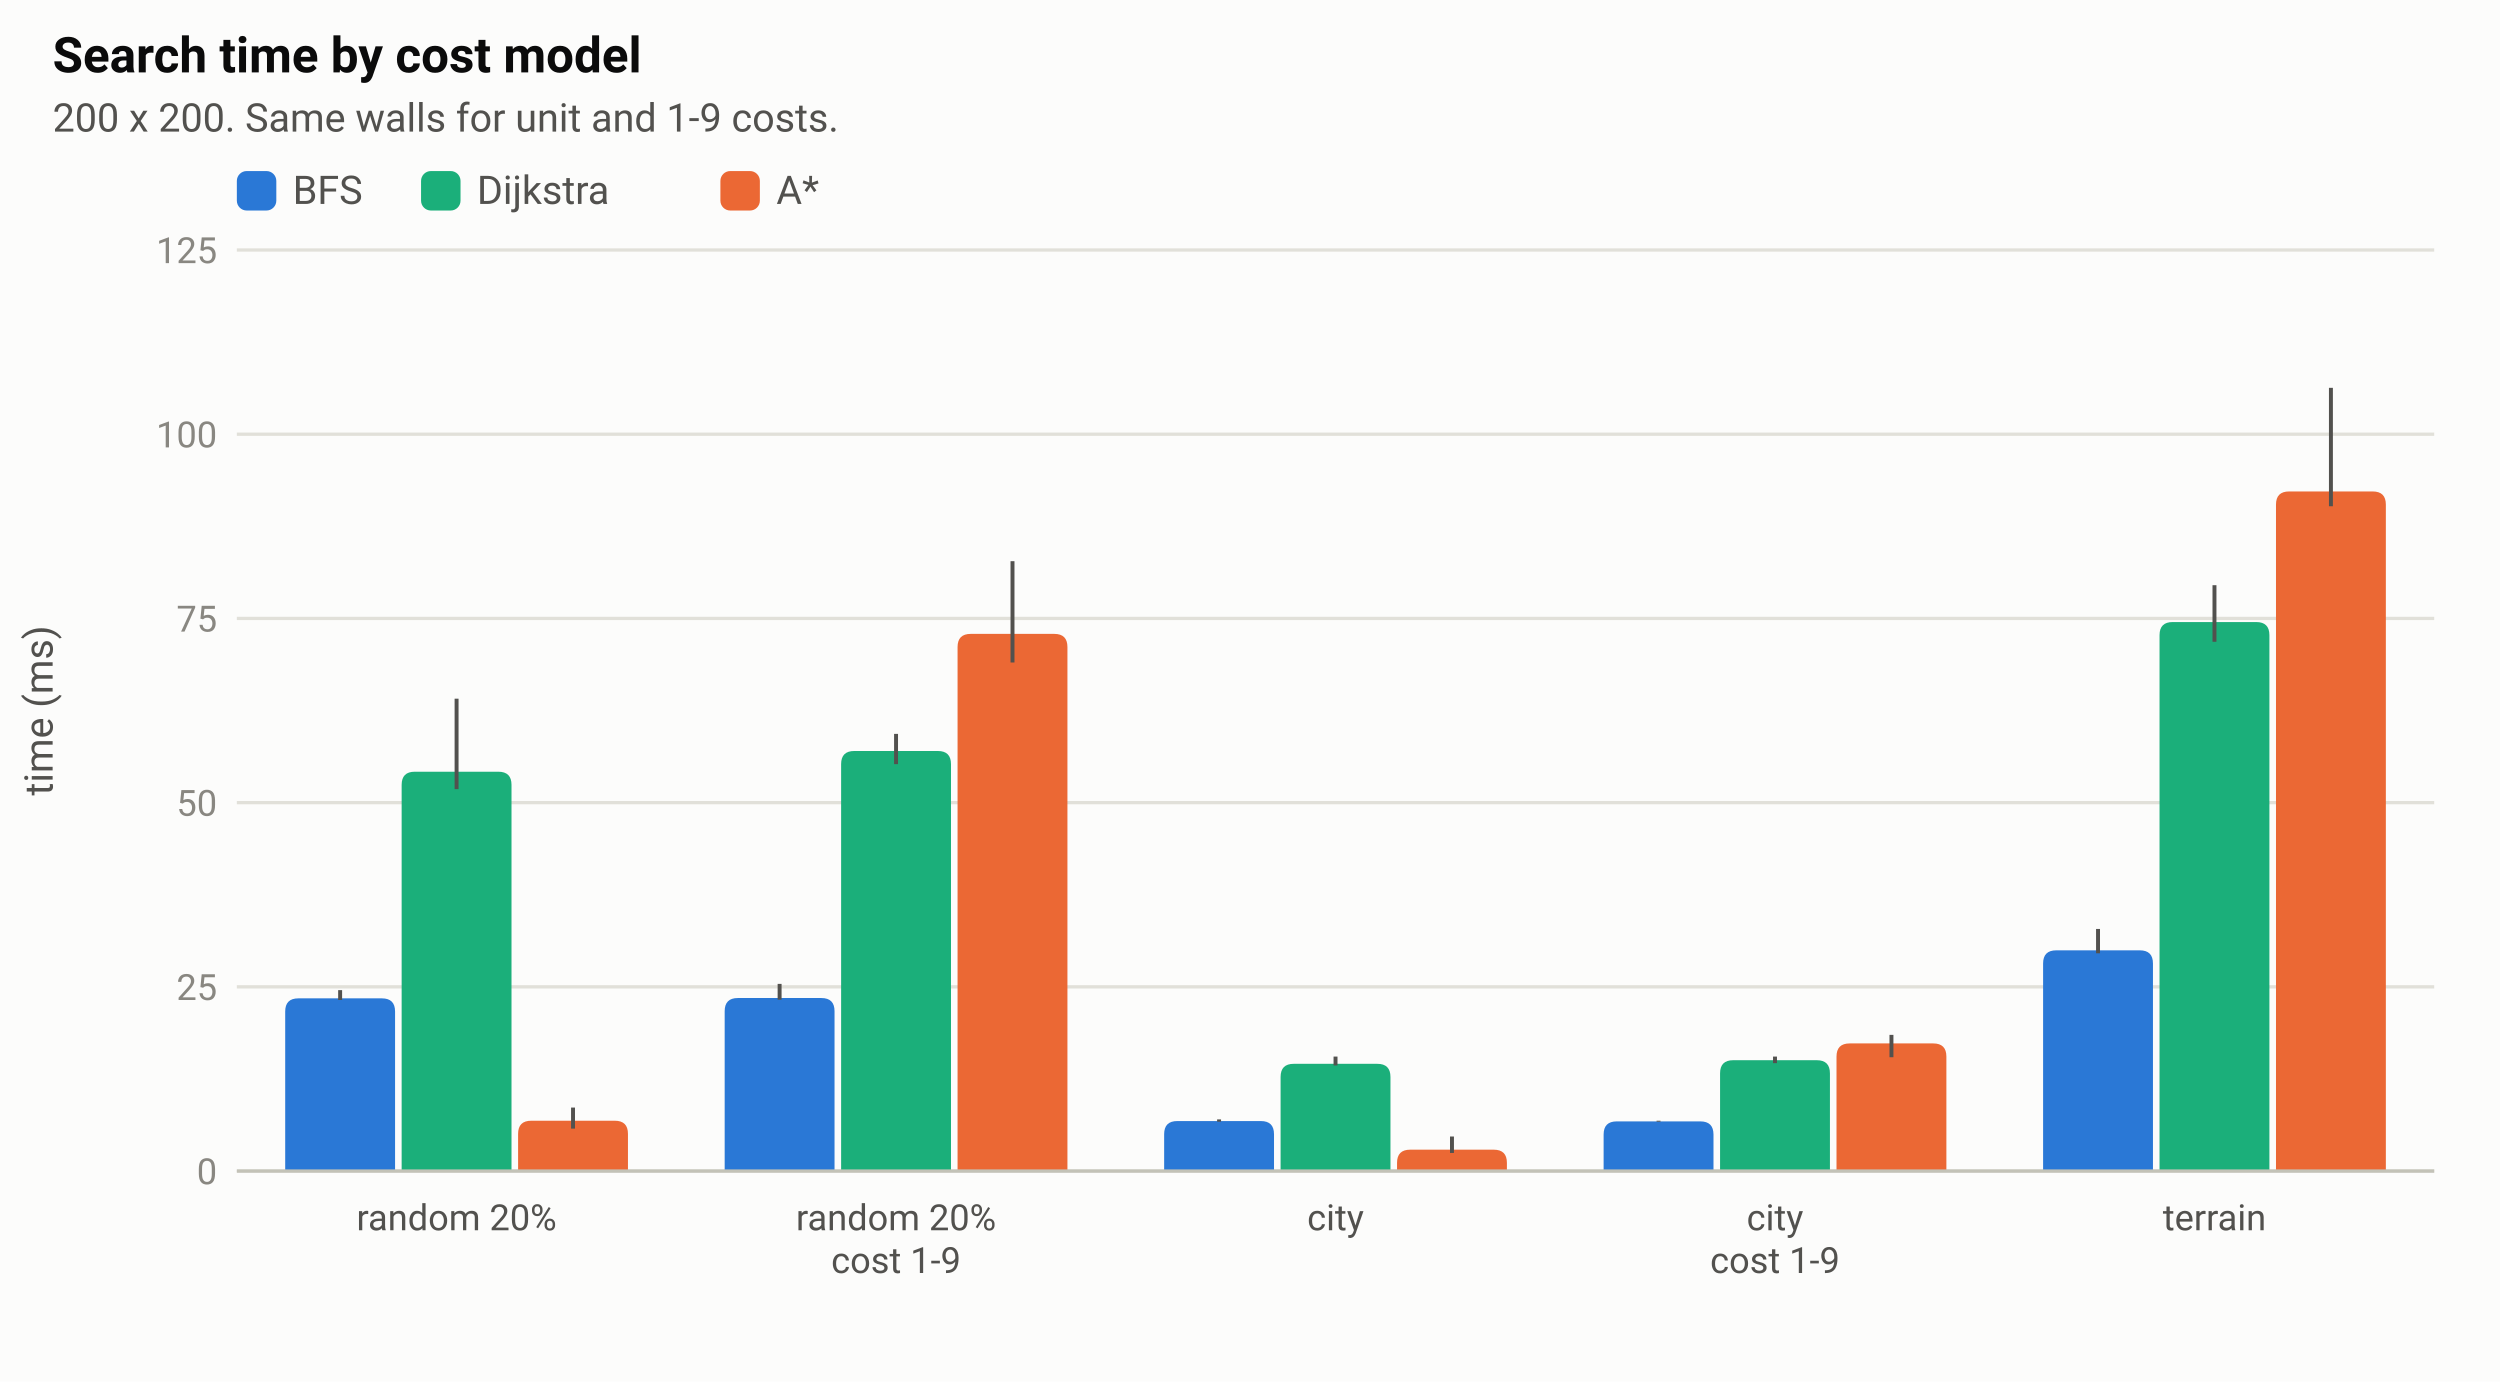
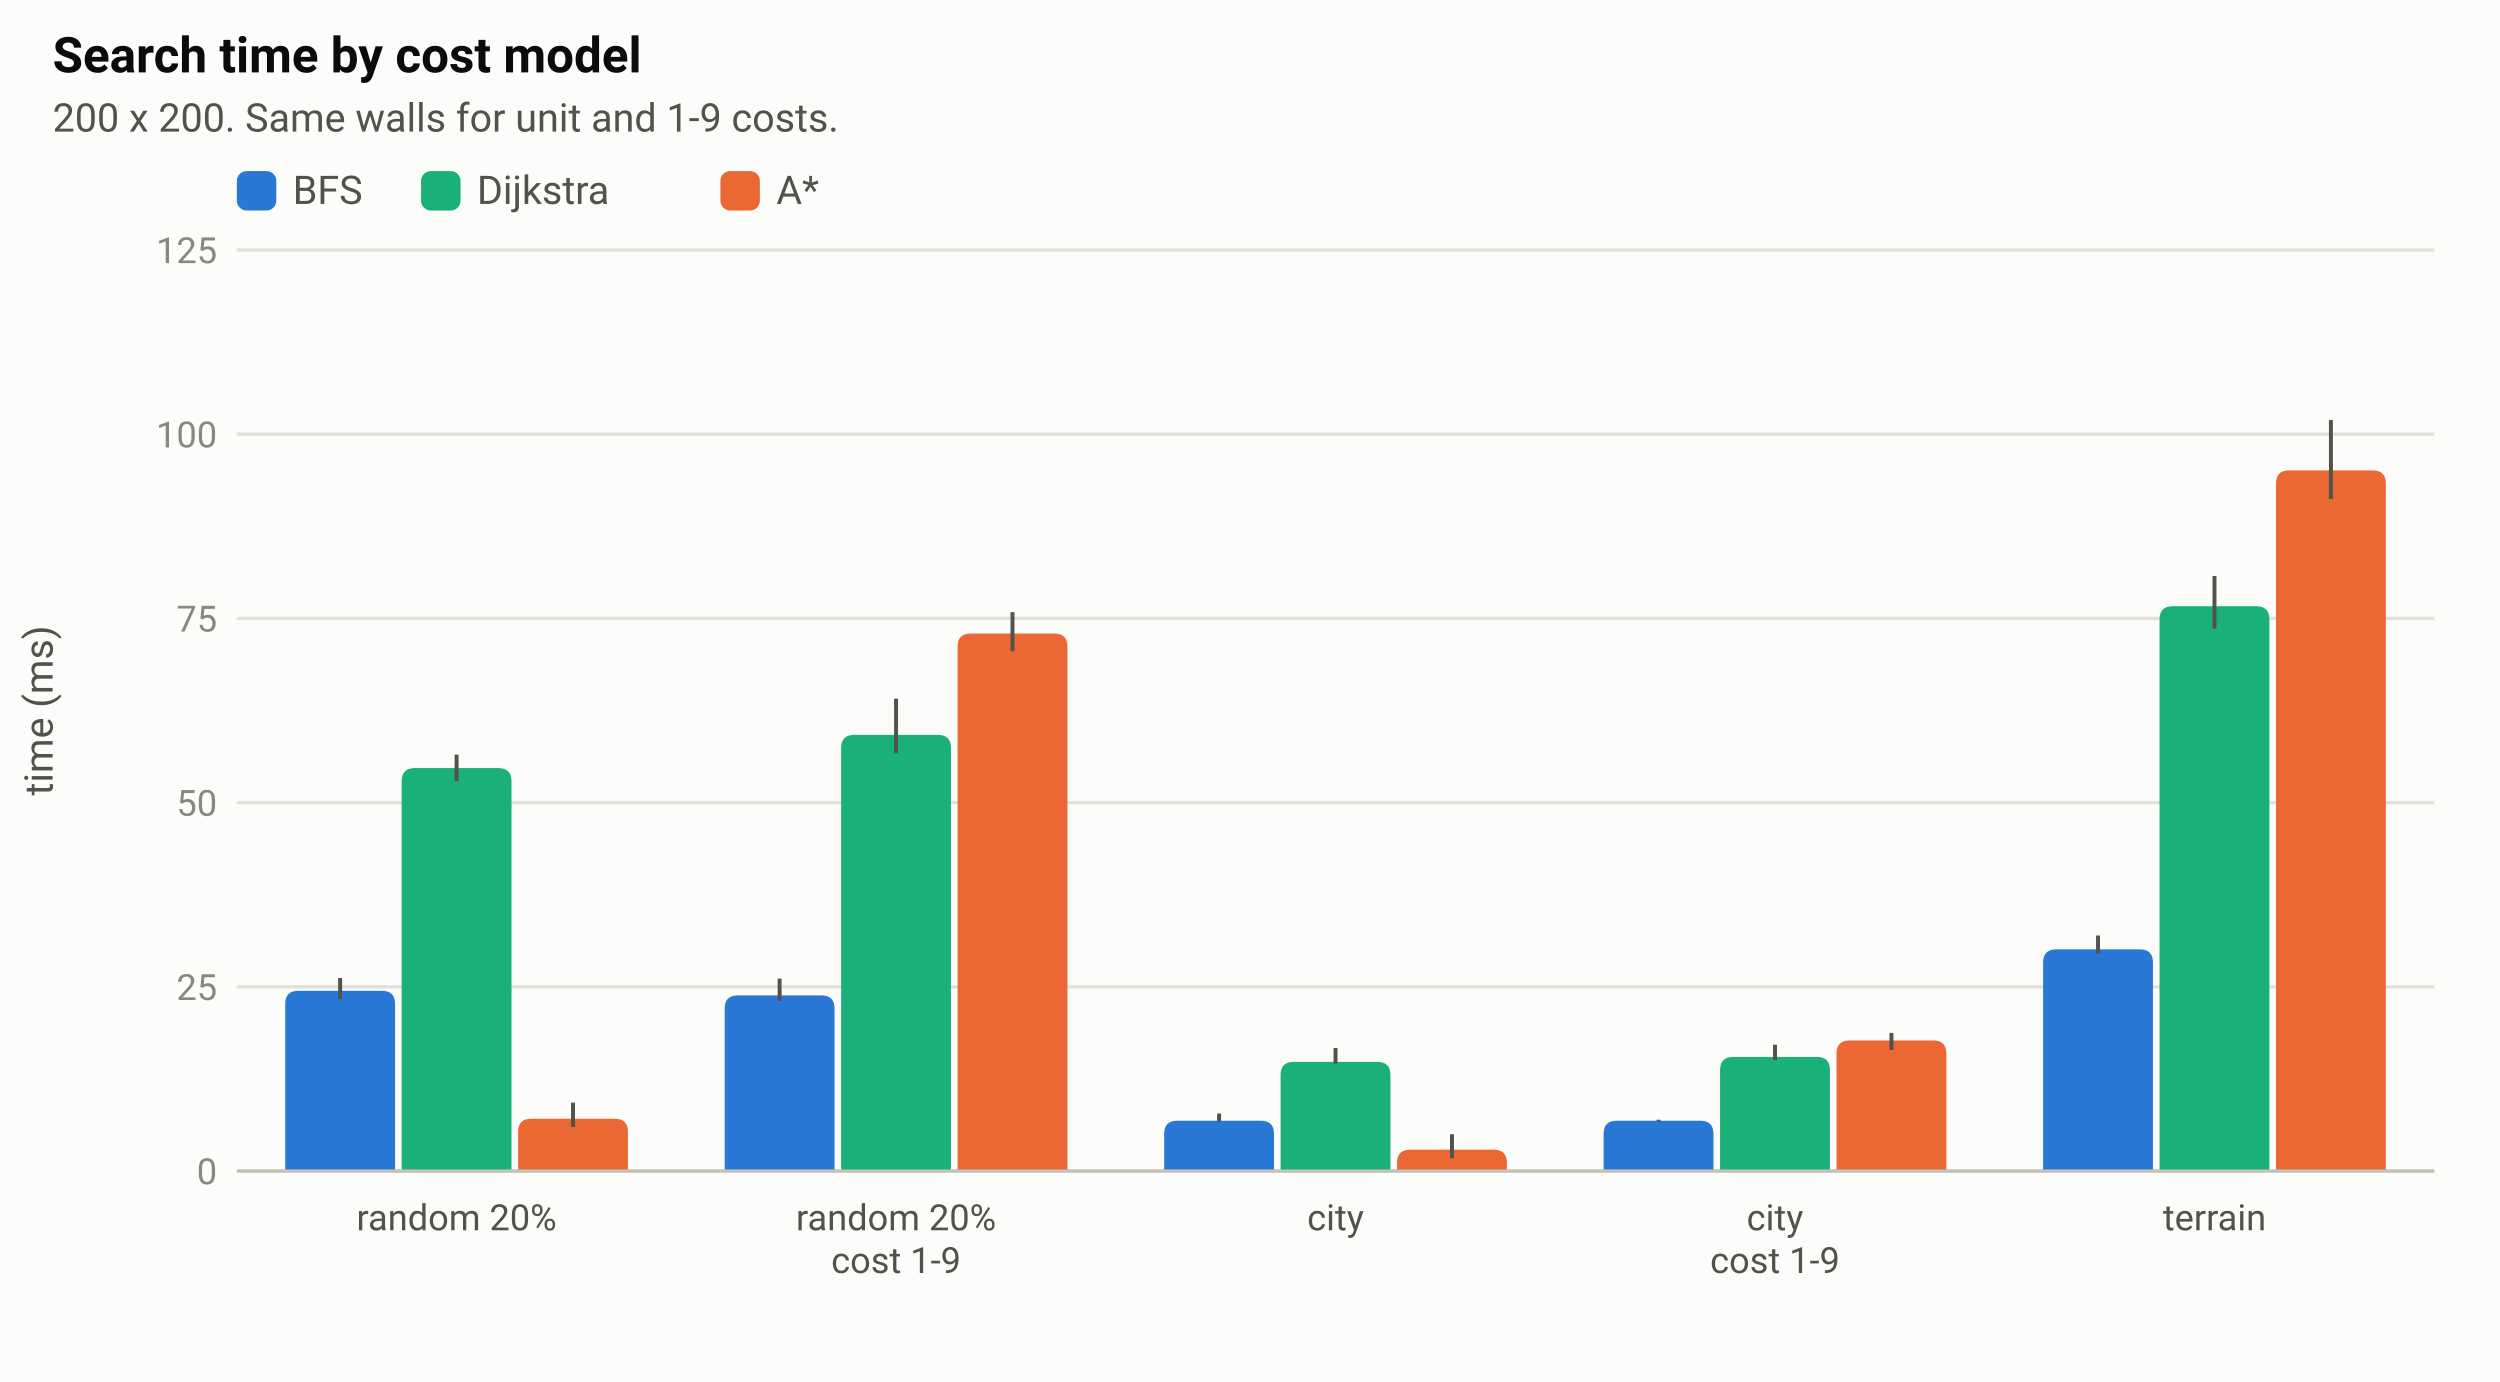
<svg xmlns="http://www.w3.org/2000/svg" width="760" height="420" viewBox="0 0 760 420" font-family="system-ui, -apple-system, 'Segoe UI', Roboto, Helvetica, Arial, sans-serif">
  <rect width="100%" height="100%" fill="#fcfcfb" />
  <text x="16.0" y="22.0" font-size="15" fill="#0b0b0b" text-anchor="start" font-weight="600">Search time by cost model</text>
  <text x="16.0" y="40.0" font-size="12" fill="#52514e" text-anchor="start" font-weight="normal">200 x 200. Same walls for unit and 1-9 costs.</text>
  <line x1="72" y1="356.0" x2="740" y2="356.0" stroke="#e1e0d9" stroke-width="1" />
  <text x="66.0" y="360.0" font-size="11" fill="#898781" text-anchor="end" font-weight="normal">0</text>
  <line x1="72" y1="300.0" x2="740" y2="300.0" stroke="#e1e0d9" stroke-width="1" />
  <text x="66.0" y="304.0" font-size="11" fill="#898781" text-anchor="end" font-weight="normal">25</text>
  <line x1="72" y1="244.0" x2="740" y2="244.0" stroke="#e1e0d9" stroke-width="1" />
  <text x="66.0" y="248.0" font-size="11" fill="#898781" text-anchor="end" font-weight="normal">50</text>
  <line x1="72" y1="188.0" x2="740" y2="188.0" stroke="#e1e0d9" stroke-width="1" />
  <text x="66.0" y="192.0" font-size="11" fill="#898781" text-anchor="end" font-weight="normal">75</text>
  <line x1="72" y1="132.0" x2="740" y2="132.0" stroke="#e1e0d9" stroke-width="1" />
  <text x="66.0" y="136.0" font-size="11" fill="#898781" text-anchor="end" font-weight="normal">100</text>
  <line x1="72" y1="76.0" x2="740" y2="76.0" stroke="#e1e0d9" stroke-width="1" />
  <text x="66.0" y="80.0" font-size="11" fill="#898781" text-anchor="end" font-weight="normal">125</text>
  <text x="16.0" y="216.0" font-size="12" fill="#52514e" text-anchor="middle" font-weight="normal" transform="rotate(-90 16.0 216.0)">time (ms)</text>
-   <path d="M86.7,356.0 L86.7,307.5 Q86.7,303.5 90.7,303.5 L116.1,303.5 Q120.1,303.5 120.1,307.5 L120.1,356.0 Z" fill="#2a78d6" />
-   <line x1="103.4" y1="304.0" x2="103.4" y2="301.0" stroke="#52514e" stroke-width="1.2" />
-   <path d="M122.1,356.0 L122.1,238.6 Q122.1,234.6 126.1,234.6 L151.5,234.6 Q155.5,234.6 155.5,238.6 L155.5,356.0 Z" fill="#1baf7a" />
-   <line x1="138.8" y1="239.9" x2="138.8" y2="212.4" stroke="#52514e" stroke-width="1.2" />
-   <path d="M157.5,356.0 L157.5,344.7 Q157.5,340.7 161.5,340.7 L186.9,340.7 Q190.9,340.7 190.9,344.7 L190.9,356.0 Z" fill="#eb6834" />
-   <line x1="174.2" y1="343.1" x2="174.2" y2="336.7" stroke="#52514e" stroke-width="1.2" />
+   <path d="M86.7,356.0 L86.7,305.2 Q86.7,301.2 90.7,301.2 L116.1,301.2 Q120.1,301.2 120.1,305.2 L120.1,356.0 Z" fill="#2a78d6" />
+   <line x1="103.4" y1="303.7" x2="103.4" y2="297.3" stroke="#52514e" stroke-width="1.2" />
+   <path d="M122.1,356.0 L122.1,237.5 Q122.1,233.5 126.1,233.5 L151.5,233.5 Q155.5,233.5 155.5,237.5 L155.5,356.0 Z" fill="#1baf7a" />
+   <line x1="138.8" y1="237.5" x2="138.8" y2="229.4" stroke="#52514e" stroke-width="1.2" />
+   <path d="M157.5,356.0 L157.5,344.1 Q157.5,340.1 161.5,340.1 L186.9,340.1 Q190.9,340.1 190.9,344.1 L190.9,356.0 Z" fill="#eb6834" />
+   <line x1="174.2" y1="342.6" x2="174.2" y2="335.2" stroke="#52514e" stroke-width="1.2" />
  <text x="138.8" y="374.0" font-size="11" fill="#52514e" text-anchor="middle" font-weight="normal">random 20%</text>
-   <path d="M220.3,356.0 L220.3,307.4 Q220.3,303.4 224.3,303.4 L249.7,303.4 Q253.7,303.4 253.7,307.4 L253.7,356.0 Z" fill="#2a78d6" />
-   <line x1="237.0" y1="303.9" x2="237.0" y2="299.1" stroke="#52514e" stroke-width="1.2" />
-   <path d="M255.7,356.0 L255.7,232.3 Q255.7,228.3 259.7,228.3 L285.1,228.3 Q289.1,228.3 289.1,232.3 L289.1,356.0 Z" fill="#1baf7a" />
-   <line x1="272.4" y1="232.3" x2="272.4" y2="223.1" stroke="#52514e" stroke-width="1.2" />
-   <path d="M291.1,356.0 L291.1,196.7 Q291.1,192.7 295.1,192.7 L320.5,192.7 Q324.5,192.7 324.5,196.7 L324.5,356.0 Z" fill="#eb6834" />
-   <line x1="307.8" y1="201.4" x2="307.8" y2="170.6" stroke="#52514e" stroke-width="1.2" />
+   <path d="M220.3,356.0 L220.3,306.6 Q220.3,302.6 224.3,302.6 L249.7,302.6 Q253.7,302.6 253.7,306.6 L253.7,356.0 Z" fill="#2a78d6" />
+   <line x1="237.0" y1="304.3" x2="237.0" y2="297.5" stroke="#52514e" stroke-width="1.2" />
+   <path d="M255.7,356.0 L255.7,227.4 Q255.7,223.4 259.7,223.4 L285.1,223.4 Q289.1,223.4 289.1,227.4 L289.1,356.0 Z" fill="#1baf7a" />
+   <line x1="272.4" y1="229.0" x2="272.4" y2="212.4" stroke="#52514e" stroke-width="1.2" />
+   <path d="M291.1,356.0 L291.1,196.6 Q291.1,192.6 295.1,192.6 L320.5,192.6 Q324.5,192.6 324.5,196.6 L324.5,356.0 Z" fill="#eb6834" />
+   <line x1="307.8" y1="198.0" x2="307.8" y2="186.1" stroke="#52514e" stroke-width="1.2" />
  <text x="272.4" y="374.0" font-size="11" fill="#52514e" text-anchor="middle" font-weight="normal">random 20%</text>
  <text x="272.4" y="387.0" font-size="11" fill="#52514e" text-anchor="middle" font-weight="normal">cost 1-9</text>
-   <path d="M353.9,356.0 L353.9,344.8 Q353.9,340.8 357.9,340.8 L383.3,340.8 Q387.3,340.8 387.3,344.8 L387.3,356.0 Z" fill="#2a78d6" />
-   <line x1="370.6" y1="341.0" x2="370.6" y2="340.3" stroke="#52514e" stroke-width="1.2" />
-   <path d="M389.3,356.0 L389.3,327.4 Q389.3,323.4 393.3,323.4 L418.7,323.4 Q422.7,323.4 422.7,327.4 L422.7,356.0 Z" fill="#1baf7a" />
-   <line x1="406.0" y1="323.9" x2="406.0" y2="321.2" stroke="#52514e" stroke-width="1.2" />
+   <path d="M353.9,356.0 L353.9,344.7 Q353.9,340.7 357.9,340.7 L383.3,340.7 Q387.3,340.7 387.3,344.7 L387.3,356.0 Z" fill="#2a78d6" />
+   <line x1="370.6" y1="340.9" x2="370.6" y2="338.5" stroke="#52514e" stroke-width="1.2" />
+   <path d="M389.3,356.0 L389.3,326.8 Q389.3,322.8 393.3,322.8 L418.7,322.8 Q422.7,322.8 422.7,326.8 L422.7,356.0 Z" fill="#1baf7a" />
+   <line x1="406.0" y1="323.3" x2="406.0" y2="318.6" stroke="#52514e" stroke-width="1.2" />
  <path d="M424.7,356.0 L424.7,353.5 Q424.7,349.5 428.7,349.5 L454.1,349.5 Q458.1,349.5 458.1,353.5 L458.1,356.0 Z" fill="#eb6834" />
-   <line x1="441.4" y1="350.5" x2="441.4" y2="345.5" stroke="#52514e" stroke-width="1.2" />
+   <line x1="441.4" y1="352.1" x2="441.4" y2="344.8" stroke="#52514e" stroke-width="1.2" />
  <text x="406.0" y="374.0" font-size="11" fill="#52514e" text-anchor="middle" font-weight="normal">city</text>
-   <path d="M487.5,356.0 L487.5,344.9 Q487.5,340.9 491.5,340.9 L516.9,340.9 Q520.9,340.9 520.9,344.9 L520.9,356.0 Z" fill="#2a78d6" />
-   <line x1="504.2" y1="341.0" x2="504.2" y2="340.7" stroke="#52514e" stroke-width="1.2" />
-   <path d="M522.9,356.0 L522.9,326.3 Q522.9,322.3 526.9,322.3 L552.3,322.3 Q556.3,322.3 556.3,326.3 L556.3,356.0 Z" fill="#1baf7a" />
-   <line x1="539.6" y1="323.2" x2="539.6" y2="321.2" stroke="#52514e" stroke-width="1.2" />
-   <path d="M558.3,356.0 L558.3,321.2 Q558.3,317.2 562.3,317.2 L587.7,317.2 Q591.7,317.2 591.7,321.2 L591.7,356.0 Z" fill="#eb6834" />
-   <line x1="575.0" y1="321.4" x2="575.0" y2="314.6" stroke="#52514e" stroke-width="1.2" />
+   <path d="M487.5,356.0 L487.5,344.7 Q487.5,340.7 491.5,340.7 L516.9,340.7 Q520.9,340.7 520.9,344.7 L520.9,356.0 Z" fill="#2a78d6" />
+   <line x1="504.2" y1="340.9" x2="504.2" y2="340.4" stroke="#52514e" stroke-width="1.2" />
+   <path d="M522.9,356.0 L522.9,325.3 Q522.9,321.3 526.9,321.3 L552.3,321.3 Q556.3,321.3 556.3,325.3 L556.3,356.0 Z" fill="#1baf7a" />
+   <line x1="539.6" y1="322.3" x2="539.6" y2="317.6" stroke="#52514e" stroke-width="1.2" />
+   <path d="M558.3,356.0 L558.3,320.3 Q558.3,316.3 562.3,316.3 L587.7,316.3 Q591.7,316.3 591.7,320.3 L591.7,356.0 Z" fill="#eb6834" />
+   <line x1="575.0" y1="319.2" x2="575.0" y2="314.0" stroke="#52514e" stroke-width="1.2" />
  <text x="539.6" y="374.0" font-size="11" fill="#52514e" text-anchor="middle" font-weight="normal">city</text>
  <text x="539.6" y="387.0" font-size="11" fill="#52514e" text-anchor="middle" font-weight="normal">cost 1-9</text>
-   <path d="M621.1,356.0 L621.1,292.9 Q621.1,288.9 625.1,288.9 L650.5,288.9 Q654.5,288.9 654.5,292.9 L654.5,356.0 Z" fill="#2a78d6" />
-   <line x1="637.8" y1="289.8" x2="637.8" y2="282.4" stroke="#52514e" stroke-width="1.2" />
-   <path d="M656.5,356.0 L656.5,193.1 Q656.5,189.1 660.5,189.1 L685.9,189.1 Q689.9,189.1 689.9,193.1 L689.9,356.0 Z" fill="#1baf7a" />
-   <line x1="673.2" y1="195.1" x2="673.2" y2="177.9" stroke="#52514e" stroke-width="1.2" />
-   <path d="M691.9,356.0 L691.9,153.4 Q691.9,149.4 695.9,149.4 L721.3,149.4 Q725.3,149.4 725.3,153.4 L725.3,356.0 Z" fill="#eb6834" />
-   <line x1="708.6" y1="153.9" x2="708.6" y2="117.9" stroke="#52514e" stroke-width="1.2" />
+   <path d="M621.1,356.0 L621.1,292.6 Q621.1,288.6 625.1,288.6 L650.5,288.6 Q654.5,288.6 654.5,292.6 L654.5,356.0 Z" fill="#2a78d6" />
+   <line x1="637.8" y1="289.9" x2="637.8" y2="284.4" stroke="#52514e" stroke-width="1.2" />
+   <path d="M656.5,356.0 L656.5,188.3 Q656.5,184.3 660.5,184.3 L685.9,184.3 Q689.9,184.3 689.9,188.3 L689.9,356.0 Z" fill="#1baf7a" />
+   <line x1="673.2" y1="191.1" x2="673.2" y2="175.1" stroke="#52514e" stroke-width="1.2" />
+   <path d="M691.9,356.0 L691.9,147.0 Q691.9,143.0 695.9,143.0 L721.3,143.0 Q725.3,143.0 725.3,147.0 L725.3,356.0 Z" fill="#eb6834" />
+   <line x1="708.6" y1="151.7" x2="708.6" y2="127.7" stroke="#52514e" stroke-width="1.2" />
  <text x="673.2" y="374.0" font-size="11" fill="#52514e" text-anchor="middle" font-weight="normal">terrain</text>
  <line x1="72" y1="356" x2="740" y2="356" stroke="#c3c2b7" stroke-width="1" />
  <rect x="72" y="52" width="12" height="12" rx="3" fill="#2a78d6" />
  <text x="89.0" y="62.0" font-size="12" fill="#52514e" text-anchor="start" font-weight="normal">BFS</text>
  <rect x="128" y="52" width="12" height="12" rx="3" fill="#1baf7a" />
  <text x="145.0" y="62.0" font-size="12" fill="#52514e" text-anchor="start" font-weight="normal">Dijkstra</text>
  <rect x="219" y="52" width="12" height="12" rx="3" fill="#eb6834" />
  <text x="236.0" y="62.0" font-size="12" fill="#52514e" text-anchor="start" font-weight="normal">A*</text>
</svg>
